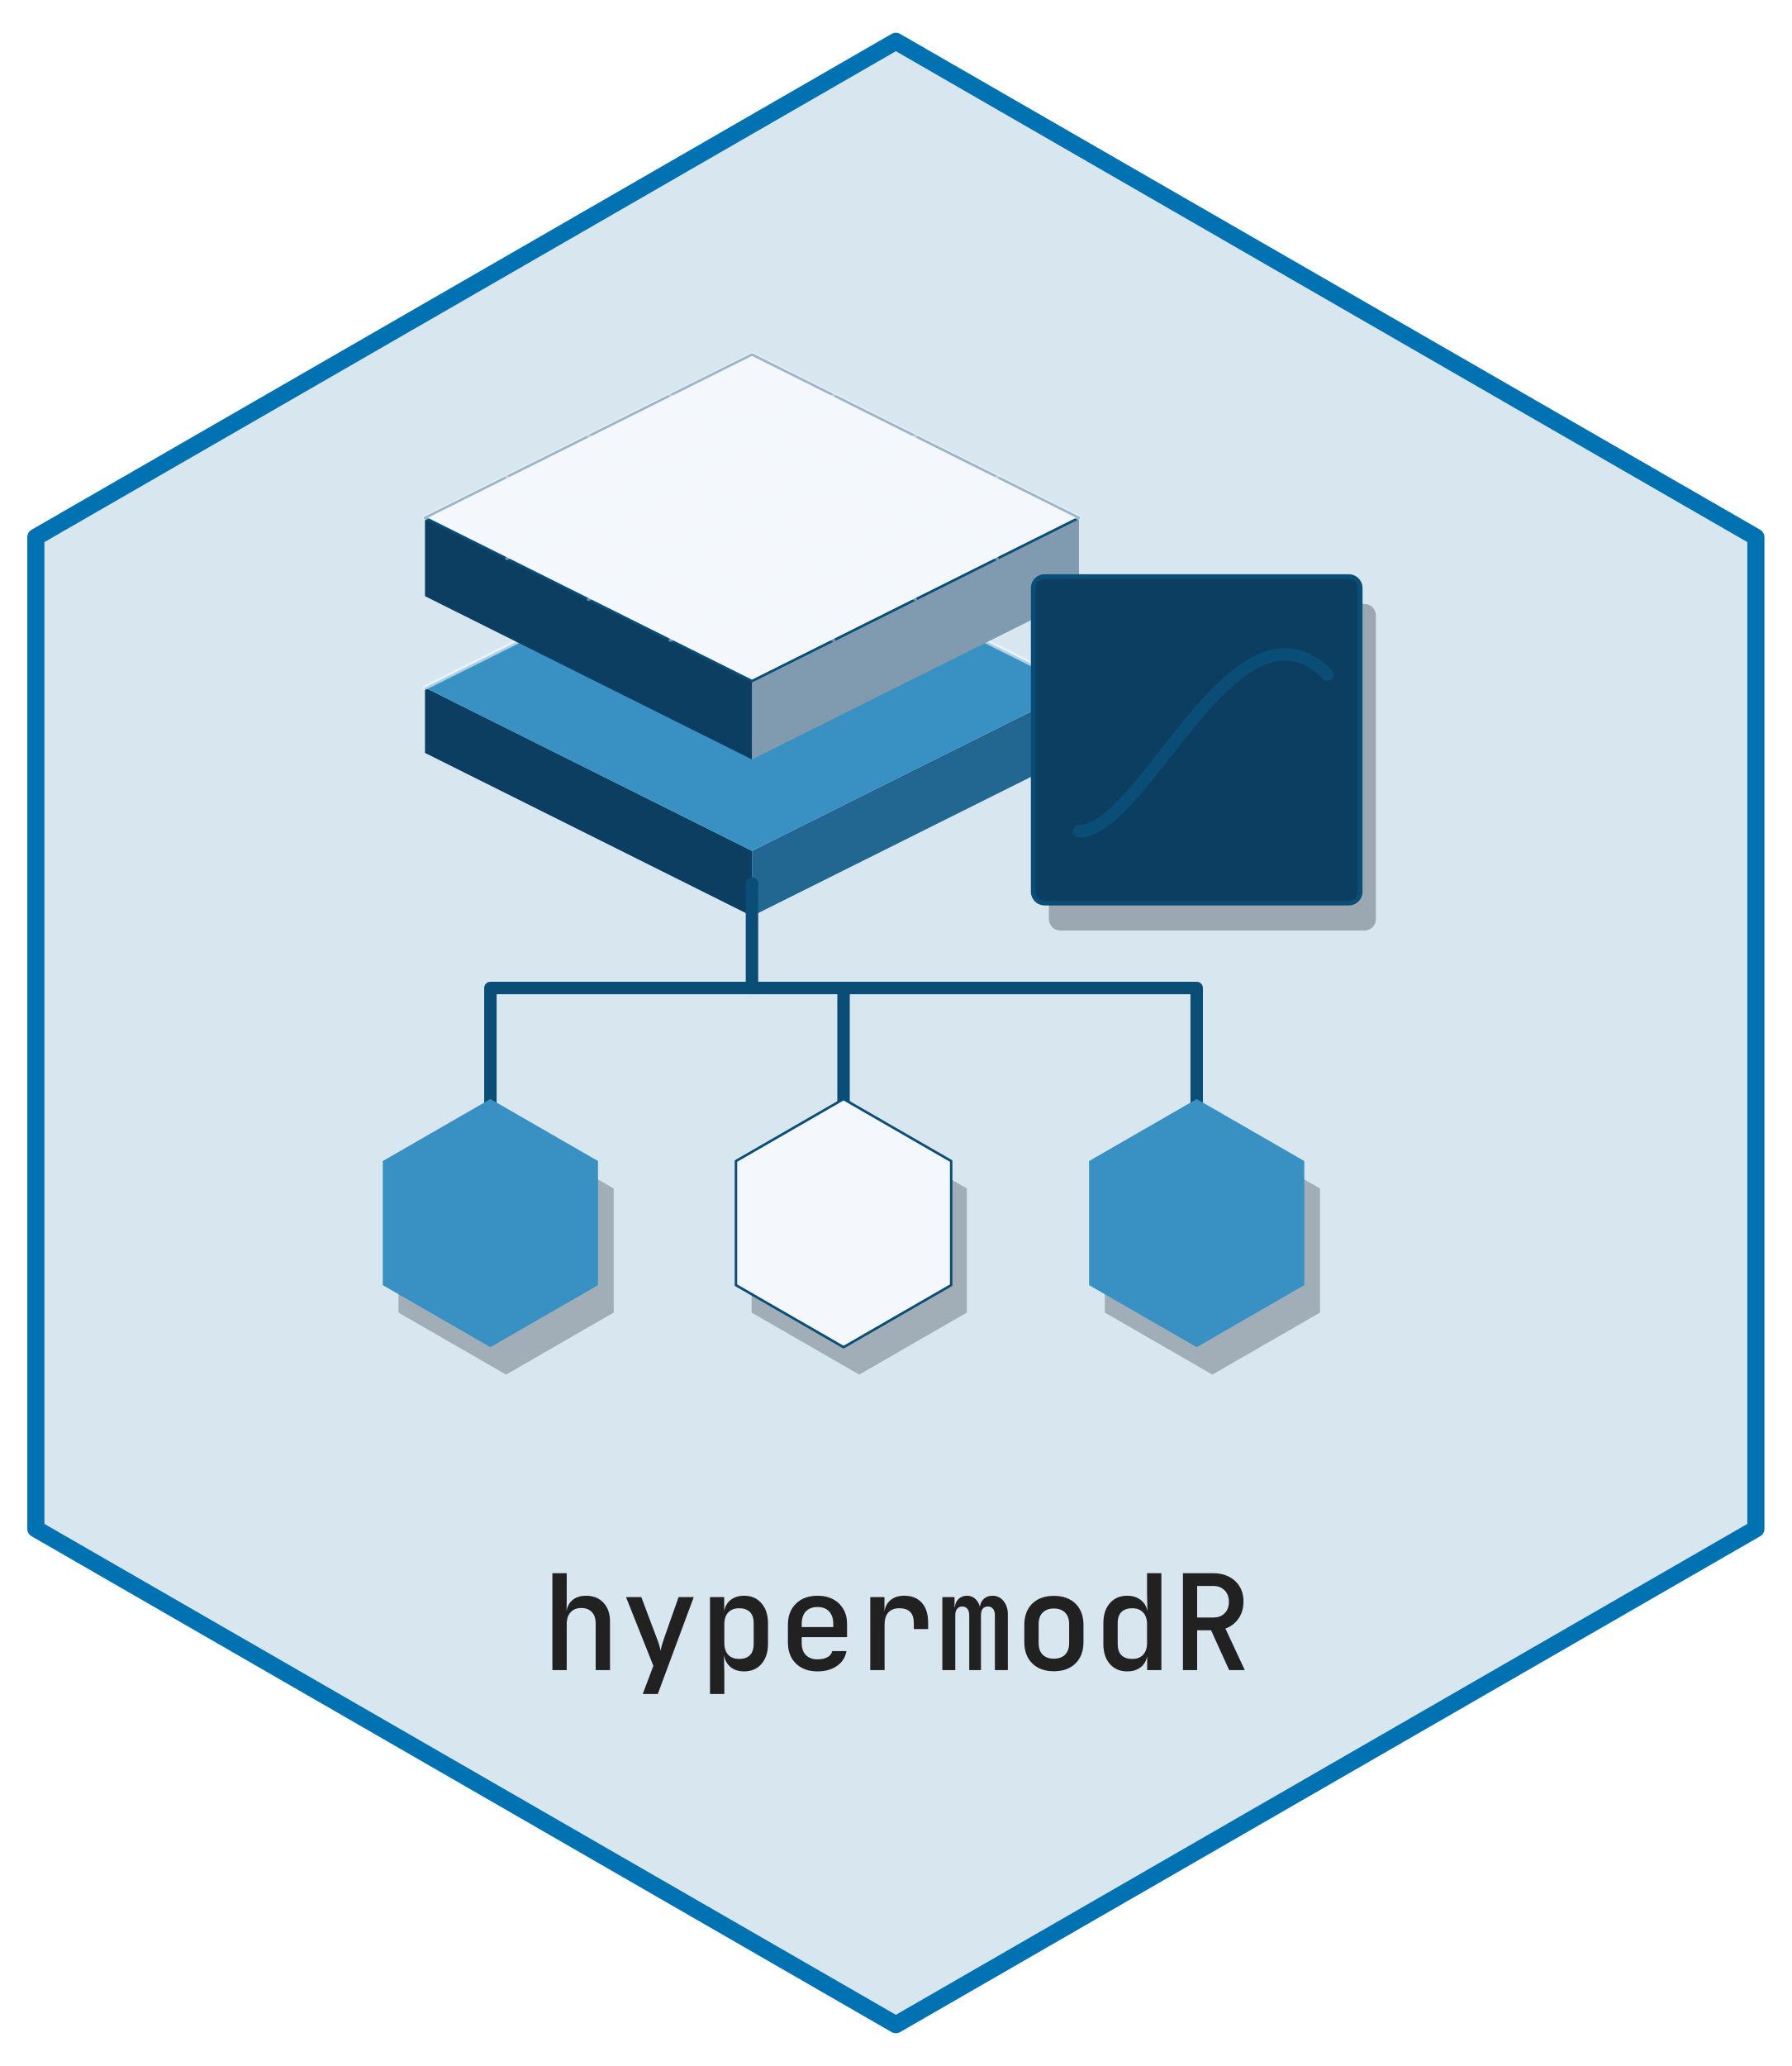
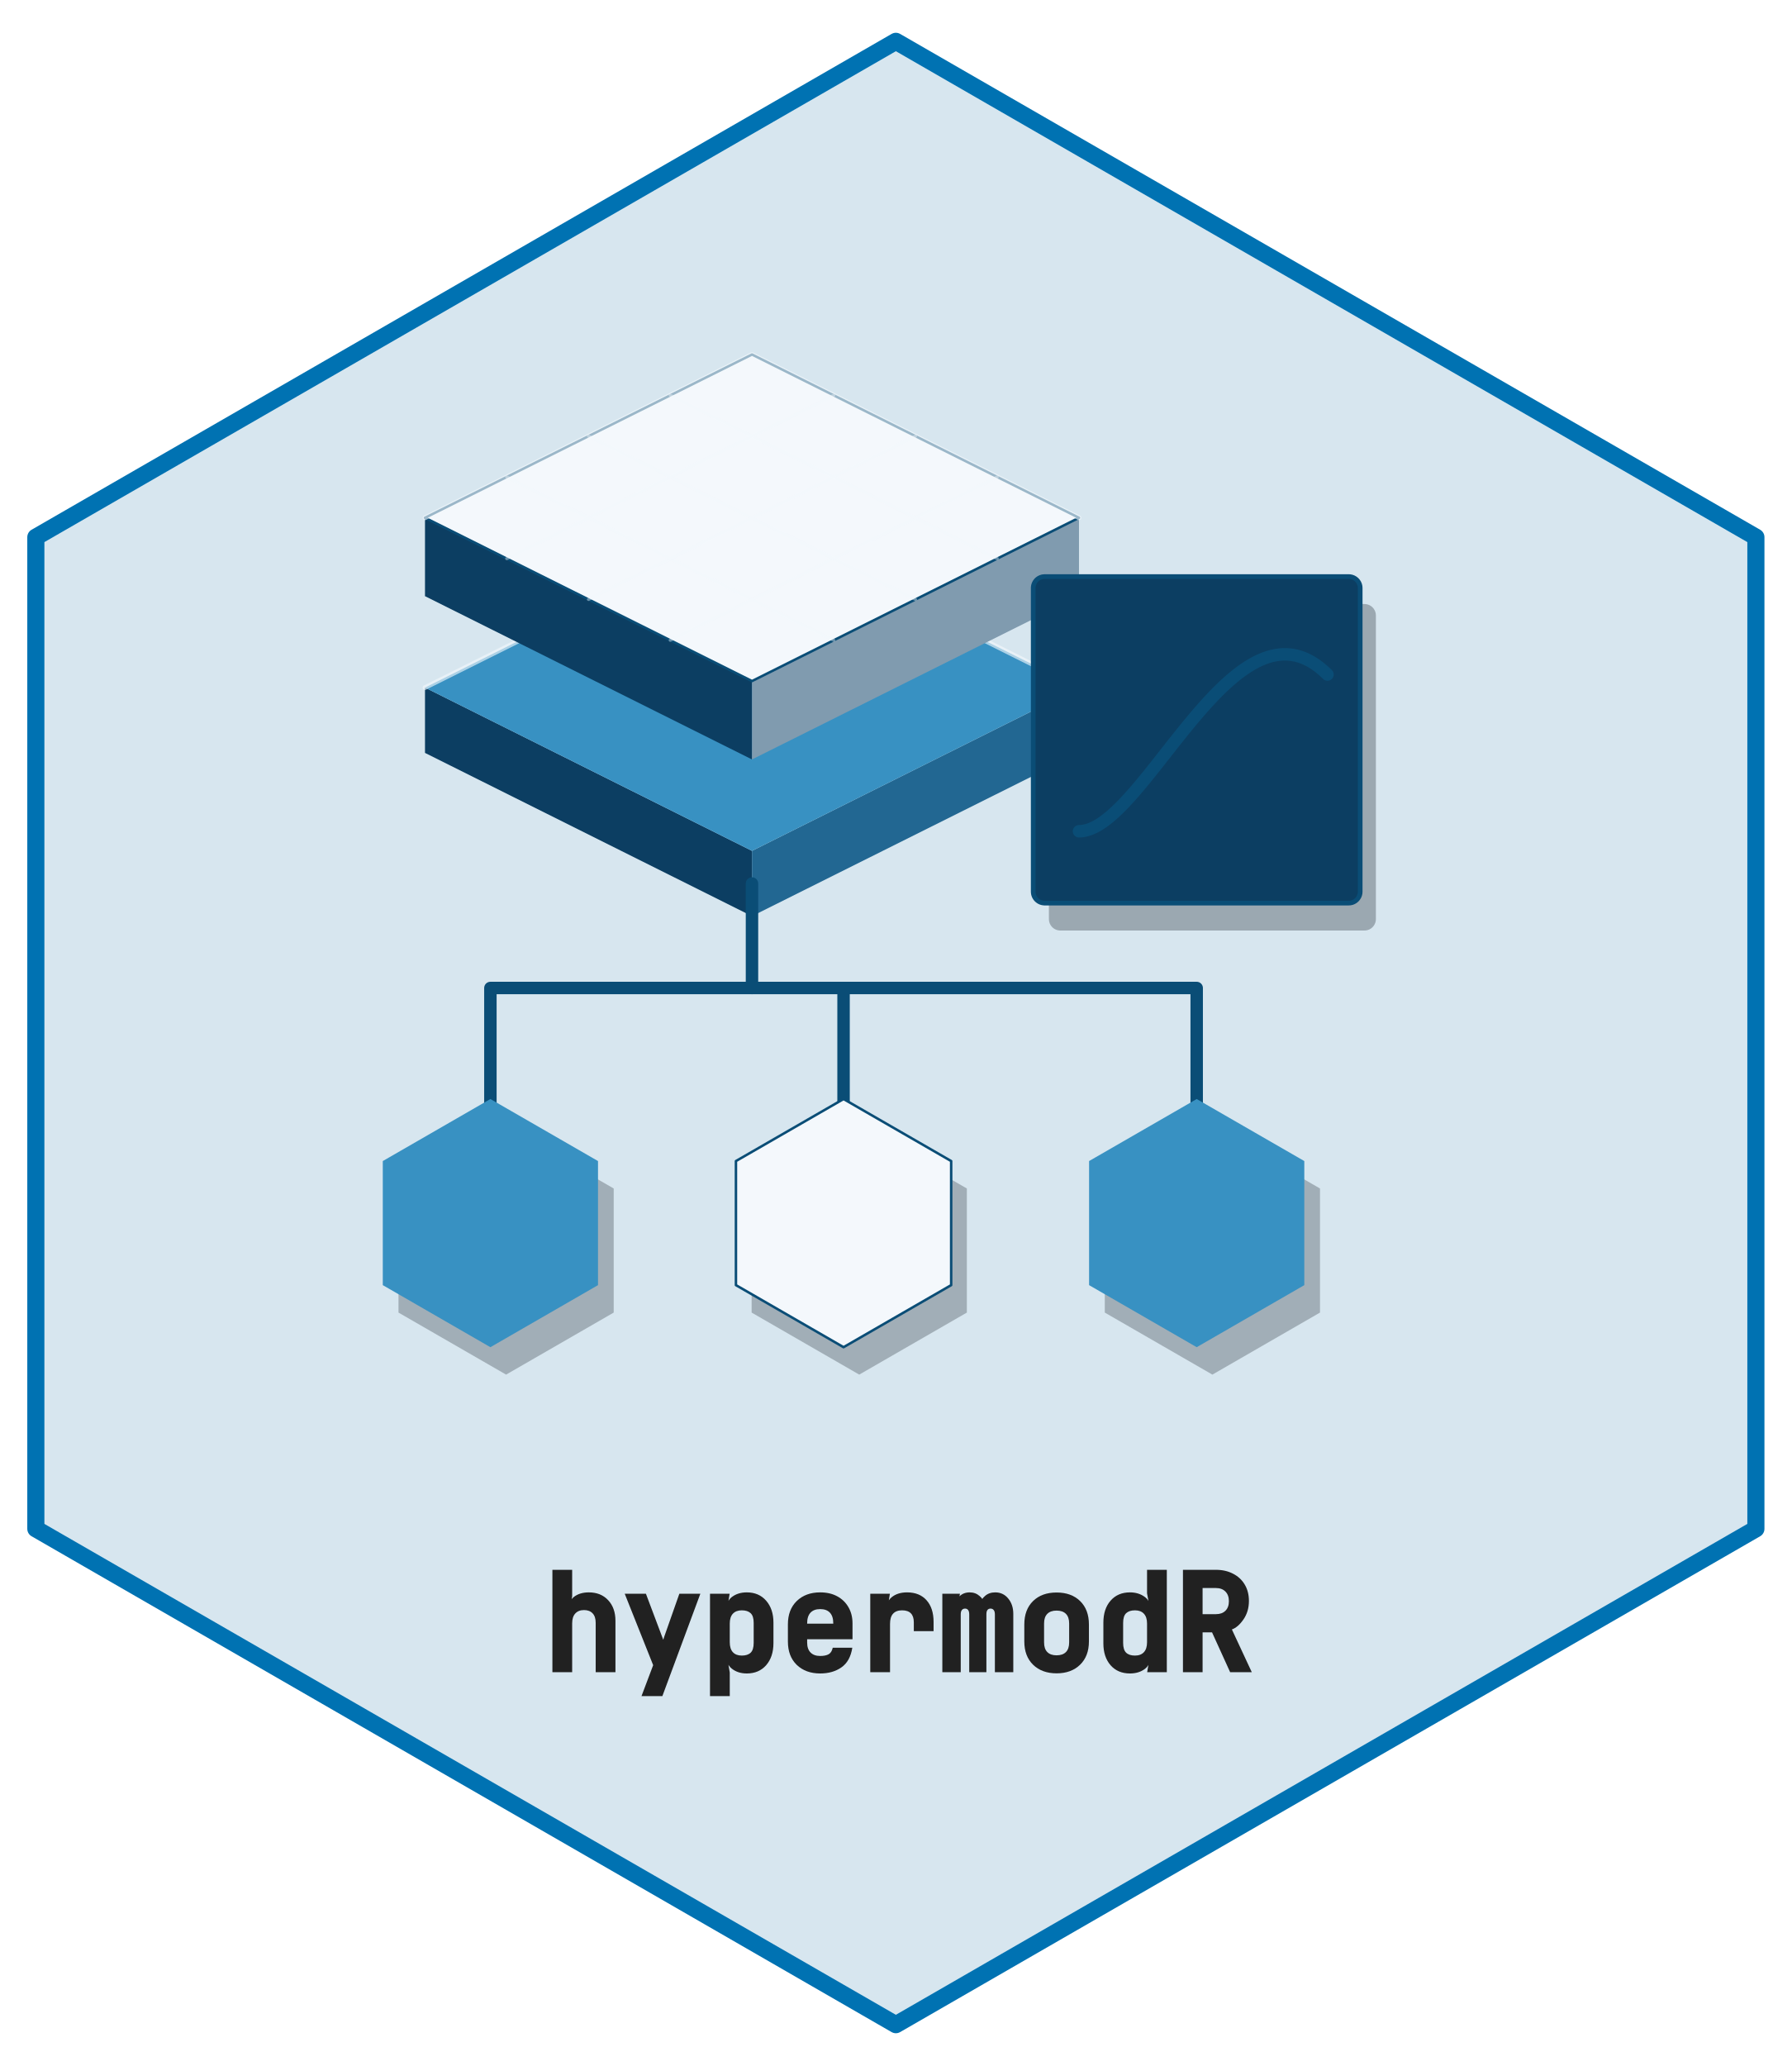
- <svg xmlns="http://www.w3.org/2000/svg" xmlns:xlink="http://www.w3.org/1999/xlink" width="432pt" height="498pt" viewBox="0 0 432 498">
+ <svg xmlns="http://www.w3.org/2000/svg" xmlns:xlink="http://www.w3.org/1999/xlink" width="432" height="498" viewBox="0 0 432 498">
  <defs>
    <g>
      <g id="glyph-0-0">
-         <path d="M 2.688 0 L 2.688 -23.359 L 6.141 -23.359 L 6.141 -17.594 L 6.109 -14.234 C 6.285 -15.391 6.781 -16.289 7.594 -16.938 C 8.414 -17.594 9.488 -17.922 10.812 -17.922 C 12.562 -17.922 13.957 -17.359 15 -16.234 C 16.051 -15.117 16.578 -13.613 16.578 -11.719 L 16.578 0 L 13.125 0 L 13.125 -11.234 C 13.125 -12.43 12.812 -13.352 12.188 -14 C 11.57 -14.645 10.727 -14.969 9.656 -14.969 C 8.57 -14.969 7.711 -14.625 7.078 -13.938 C 6.453 -13.258 6.141 -12.316 6.141 -11.109 L 6.141 0 Z M 2.688 0 " />
+         <path d="M 2.688 0 L 2.688 -24.672 L 7.453 -24.672 L 7.453 -18.25 L 6.766 -14.891 C 6.535 -16.285 6.891 -17.359 7.828 -18.109 C 8.773 -18.859 9.988 -19.234 11.469 -19.234 C 13.406 -19.234 14.957 -18.609 16.125 -17.359 C 17.301 -16.109 17.891 -14.445 17.891 -12.375 L 17.891 0 L 13.125 0 L 13.125 -11.891 C 13.125 -12.91 12.875 -13.676 12.375 -14.188 C 11.883 -14.707 11.195 -14.969 10.312 -14.969 C 9.414 -14.969 8.711 -14.691 8.203 -14.141 C 7.703 -13.598 7.453 -12.805 7.453 -11.766 L 7.453 0 Z M 2.688 0 " />
      </g>
      <g id="glyph-0-1">
-         <path d="M 5.469 5.766 L 8.031 -1.031 L 1.438 -17.594 L 5.125 -17.594 L 8.859 -7.688 C 9.055 -7.207 9.238 -6.691 9.406 -6.141 C 9.57 -5.586 9.691 -5.098 9.766 -4.672 C 9.848 -5.098 9.969 -5.586 10.125 -6.141 C 10.289 -6.691 10.457 -7.207 10.625 -7.688 L 14.109 -17.594 L 17.766 -17.594 L 9.094 5.766 Z M 5.469 5.766 " />
+         <path d="M 5.172 5.766 L 7.984 -1.688 L 1.125 -18.906 L 6.234 -18.906 L 10.125 -8.578 C 10.332 -8.086 10.52 -7.555 10.688 -6.984 C 10.863 -6.41 10.781 -6.082 10.438 -6 C 10.082 -6.082 9.988 -6.406 10.156 -6.969 C 10.32 -7.539 10.488 -8.07 10.656 -8.562 L 14.297 -18.906 L 19.359 -18.906 L 10.203 5.766 Z M 5.172 5.766 " />
      </g>
      <g id="glyph-0-2">
-         <path d="M 2.688 5.766 L 2.688 -17.594 L 6.109 -17.594 L 6.109 -14.266 C 6.348 -15.422 6.883 -16.316 7.719 -16.953 C 8.562 -17.598 9.625 -17.922 10.906 -17.922 C 12.656 -17.922 14.051 -17.316 15.094 -16.109 C 16.145 -14.898 16.672 -13.297 16.672 -11.297 L 16.672 -6.344 C 16.672 -4.312 16.145 -2.691 15.094 -1.484 C 14.051 -0.285 12.656 0.312 10.906 0.312 C 9.625 0.312 8.555 -0.02 7.703 -0.688 C 6.859 -1.363 6.316 -2.285 6.078 -3.453 L 6.047 -3.453 L 6.141 0.734 L 6.141 5.766 Z M 9.703 -2.688 C 10.805 -2.688 11.664 -2.977 12.281 -3.562 C 12.906 -4.156 13.219 -5.102 13.219 -6.406 L 13.219 -11.234 C 13.219 -12.516 12.906 -13.445 12.281 -14.031 C 11.664 -14.613 10.805 -14.906 9.703 -14.906 C 8.586 -14.906 7.711 -14.566 7.078 -13.891 C 6.453 -13.223 6.141 -12.285 6.141 -11.078 L 6.141 -6.562 C 6.141 -5.32 6.453 -4.363 7.078 -3.688 C 7.711 -3.02 8.586 -2.688 9.703 -2.688 Z M 9.703 -2.688 " />
+         <path d="M 2.688 5.766 L 2.688 -18.906 L 7.422 -18.906 L 6.766 -14.922 C 6.609 -16.328 7.008 -17.395 7.969 -18.125 C 8.938 -18.863 10.133 -19.234 11.562 -19.234 C 13.508 -19.234 15.066 -18.562 16.234 -17.219 C 17.398 -15.875 17.984 -14.117 17.984 -11.953 L 17.984 -7 C 17.984 -4.801 17.398 -3.031 16.234 -1.688 C 15.066 -0.352 13.508 0.312 11.562 0.312 C 10.125 0.312 8.922 -0.07 7.953 -0.844 C 6.984 -1.613 6.566 -2.691 6.703 -4.078 L 6.734 -4.078 L 7.453 0.078 L 7.453 5.766 Z M 10.359 -4 C 11.285 -4 11.992 -4.227 12.484 -4.688 C 12.973 -5.156 13.219 -5.945 13.219 -7.062 L 13.219 -11.891 C 13.219 -12.984 12.973 -13.758 12.484 -14.219 C 11.992 -14.676 11.285 -14.906 10.359 -14.906 C 9.43 -14.906 8.711 -14.633 8.203 -14.094 C 7.703 -13.551 7.453 -12.766 7.453 -11.734 L 7.453 -7.219 C 7.453 -6.156 7.703 -5.352 8.203 -4.812 C 8.711 -4.27 9.43 -4 10.359 -4 Z M 10.359 -4 " />
      </g>
      <g id="glyph-0-3">
-         <path d="M 9.594 0.312 C 7.445 0.312 5.723 -0.312 4.422 -1.562 C 3.117 -2.82 2.469 -4.539 2.469 -6.719 L 2.469 -10.875 C 2.469 -13.051 3.117 -14.77 4.422 -16.031 C 5.723 -17.289 7.445 -17.922 9.594 -17.922 C 11.051 -17.922 12.312 -17.633 13.375 -17.062 C 14.438 -16.5 15.258 -15.707 15.844 -14.688 C 16.438 -13.664 16.734 -12.473 16.734 -11.109 L 16.734 -7.938 L 5.797 -7.938 L 5.797 -6.5 C 5.797 -5.258 6.133 -4.297 6.812 -3.609 C 7.5 -2.93 8.426 -2.594 9.594 -2.594 C 10.562 -2.594 11.363 -2.766 12 -3.109 C 12.633 -3.461 13.02 -3.953 13.156 -4.578 L 16.578 -4.578 C 16.336 -3.086 15.582 -1.898 14.312 -1.016 C 13.051 -0.129 11.477 0.312 9.594 0.312 Z M 5.797 -11.109 L 5.797 -10.375 L 13.406 -10.375 L 13.406 -11.141 C 13.406 -12.441 13.07 -13.441 12.406 -14.141 C 11.75 -14.848 10.812 -15.203 9.594 -15.203 C 8.383 -15.203 7.445 -14.844 6.781 -14.125 C 6.125 -13.414 5.797 -12.41 5.797 -11.109 Z M 5.797 -11.109 " />
+         <path d="M 10.25 0.312 C 7.926 0.312 6.047 -0.375 4.609 -1.75 C 3.18 -3.133 2.469 -5.008 2.469 -7.375 L 2.469 -11.531 C 2.469 -13.895 3.18 -15.77 4.609 -17.156 C 6.047 -18.539 7.926 -19.234 10.25 -19.234 C 11.82 -19.234 13.188 -18.922 14.344 -18.297 C 15.508 -17.672 16.414 -16.797 17.062 -15.672 C 17.719 -14.547 18.047 -13.242 18.047 -11.766 L 18.047 -7.938 L 7.109 -7.938 L 7.109 -7.156 C 7.109 -6.094 7.383 -5.285 7.938 -4.734 C 8.488 -4.18 9.258 -3.906 10.25 -3.906 C 11.102 -3.906 11.781 -4.039 12.281 -4.312 C 12.781 -4.594 13.113 -5.117 13.281 -5.891 L 18 -5.891 C 17.656 -3.711 16.781 -2.133 15.375 -1.156 C 13.977 -0.176 12.27 0.312 10.25 0.312 Z M 7.109 -11.766 L 7.109 -11.688 L 13.406 -11.688 L 13.406 -11.797 C 13.406 -12.922 13.133 -13.77 12.594 -14.344 C 12.062 -14.914 11.281 -15.203 10.25 -15.203 C 9.227 -15.203 8.445 -14.91 7.906 -14.328 C 7.375 -13.754 7.109 -12.898 7.109 -11.766 Z M 7.109 -11.766 " />
      </g>
      <g id="glyph-0-4">
-         <path d="M 3.328 0 L 3.328 -17.594 L 6.75 -17.594 L 6.75 -14.141 C 6.926 -15.316 7.426 -16.238 8.25 -16.906 C 9.082 -17.582 10.18 -17.922 11.547 -17.922 C 13.359 -17.922 14.766 -17.352 15.766 -16.219 C 16.773 -15.094 17.281 -13.504 17.281 -11.453 L 17.281 -9.891 L 13.828 -9.891 L 13.828 -11.359 C 13.828 -13.723 12.664 -14.906 10.344 -14.906 C 9.188 -14.906 8.301 -14.566 7.688 -13.891 C 7.082 -13.223 6.781 -12.25 6.781 -10.969 L 6.781 0 Z M 3.328 0 " />
+         <path d="M 3.328 0 L 3.328 -18.906 L 8.062 -18.906 L 7.406 -14.797 C 7.176 -16.203 7.535 -17.289 8.484 -18.062 C 9.441 -18.844 10.68 -19.234 12.203 -19.234 C 14.211 -19.234 15.781 -18.598 16.906 -17.328 C 18.031 -16.066 18.594 -14.328 18.594 -12.109 L 18.594 -9.891 L 13.828 -9.891 L 13.828 -12.016 C 13.828 -13.941 12.883 -14.906 11 -14.906 C 10.039 -14.906 9.316 -14.633 8.828 -14.094 C 8.336 -13.562 8.094 -12.738 8.094 -11.625 L 8.094 0 Z M 3.328 0 " />
      </g>
      <g id="glyph-0-5">
-         <path d="M 1.703 0 L 1.703 -17.594 L 4.641 -17.594 L 4.641 -15.141 L 4.703 -15.141 C 4.785 -15.973 5.094 -16.645 5.625 -17.156 C 6.164 -17.664 6.836 -17.922 7.641 -17.922 C 8.41 -17.922 9.066 -17.68 9.609 -17.203 C 10.16 -16.723 10.539 -16.078 10.75 -15.266 C 10.875 -16.078 11.203 -16.723 11.734 -17.203 C 12.273 -17.68 12.961 -17.922 13.797 -17.922 C 14.879 -17.922 15.766 -17.5 16.453 -16.656 C 17.148 -15.812 17.5 -14.727 17.5 -13.406 L 17.5 0 L 14.375 0 L 14.375 -13.25 C 14.375 -13.883 14.223 -14.391 13.922 -14.766 C 13.617 -15.141 13.203 -15.328 12.672 -15.328 C 12.141 -15.328 11.727 -15.145 11.438 -14.781 C 11.156 -14.414 11.016 -13.914 11.016 -13.281 L 11.016 0 L 8.188 0 L 8.188 -13.25 C 8.188 -13.883 8.039 -14.391 7.75 -14.766 C 7.469 -15.141 7.062 -15.328 6.531 -15.328 C 6 -15.328 5.582 -15.145 5.281 -14.781 C 4.977 -14.414 4.828 -13.914 4.828 -13.281 L 4.828 0 Z M 1.703 0 " />
+         <path d="M 1.703 0 L 1.703 -18.906 L 5.953 -18.906 L 5.359 -15.859 L 5.297 -15.859 C 5.004 -16.859 5.188 -17.672 5.844 -18.297 C 6.5 -18.922 7.316 -19.234 8.297 -19.234 C 9.234 -19.234 10.031 -18.941 10.688 -18.359 C 11.344 -17.785 11.562 -17.395 11.344 -17.188 C 11.102 -17.375 11.312 -17.758 11.969 -18.344 C 12.625 -18.938 13.453 -19.234 14.453 -19.234 C 15.742 -19.234 16.789 -18.738 17.594 -17.75 C 18.406 -16.77 18.812 -15.539 18.812 -14.062 L 18.812 0 L 14.375 0 L 14.375 -13.906 C 14.375 -14.383 14.281 -14.738 14.094 -14.969 C 13.906 -15.207 13.648 -15.328 13.328 -15.328 C 13.004 -15.328 12.754 -15.211 12.578 -14.984 C 12.41 -14.766 12.328 -14.414 12.328 -13.938 L 12.328 0 L 8.188 0 L 8.188 -13.906 C 8.188 -14.395 8.098 -14.754 7.922 -14.984 C 7.742 -15.211 7.5 -15.328 7.188 -15.328 C 6.863 -15.328 6.609 -15.211 6.422 -14.984 C 6.234 -14.766 6.141 -14.414 6.141 -13.938 L 6.141 0 Z M 1.703 0 " />
      </g>
      <g id="glyph-0-6">
-         <path d="M 9.594 0.281 C 7.426 0.281 5.695 -0.344 4.406 -1.594 C 3.113 -2.852 2.469 -4.57 2.469 -6.75 L 2.469 -10.844 C 2.469 -13.039 3.102 -14.766 4.375 -16.016 C 5.656 -17.266 7.395 -17.891 9.594 -17.891 C 11.789 -17.891 13.531 -17.266 14.812 -16.016 C 16.094 -14.766 16.734 -13.039 16.734 -10.844 L 16.734 -6.75 C 16.734 -4.57 16.086 -2.852 14.797 -1.594 C 13.504 -0.344 11.77 0.281 9.594 0.281 Z M 9.594 -2.75 C 10.75 -2.75 11.648 -3.07 12.297 -3.719 C 12.953 -4.375 13.281 -5.312 13.281 -6.531 L 13.281 -11.078 C 13.281 -12.285 12.953 -13.211 12.297 -13.859 C 11.648 -14.516 10.75 -14.844 9.594 -14.844 C 8.445 -14.844 7.547 -14.516 6.891 -13.859 C 6.242 -13.211 5.922 -12.285 5.922 -11.078 L 5.922 -6.531 C 5.922 -5.312 6.242 -4.375 6.891 -3.719 C 7.547 -3.07 8.445 -2.75 9.594 -2.75 Z M 9.594 -2.75 " />
+         <path d="M 10.25 0.281 C 7.906 0.281 6.02 -0.406 4.594 -1.781 C 3.176 -3.164 2.469 -5.039 2.469 -7.406 L 2.469 -11.5 C 2.469 -13.883 3.172 -15.766 4.578 -17.141 C 5.984 -18.516 7.875 -19.203 10.25 -19.203 C 12.625 -19.203 14.516 -18.516 15.922 -17.141 C 17.336 -15.766 18.047 -13.883 18.047 -11.5 L 18.047 -7.406 C 18.047 -5.039 17.332 -3.164 15.906 -1.781 C 14.488 -0.406 12.602 0.281 10.25 0.281 Z M 10.25 -4.062 C 11.227 -4.062 11.977 -4.32 12.5 -4.844 C 13.02 -5.363 13.281 -6.145 13.281 -7.188 L 13.281 -11.734 C 13.281 -12.766 13.02 -13.539 12.5 -14.062 C 11.977 -14.582 11.227 -14.844 10.25 -14.844 C 9.281 -14.844 8.535 -14.582 8.016 -14.062 C 7.492 -13.539 7.234 -12.766 7.234 -11.734 L 7.234 -7.188 C 7.234 -6.145 7.492 -5.363 8.016 -4.844 C 8.535 -4.32 9.281 -4.062 10.25 -4.062 Z M 10.25 -4.062 " />
      </g>
      <g id="glyph-0-7">
-         <path d="M 8.281 0.312 C 6.531 0.312 5.133 -0.281 4.094 -1.469 C 3.051 -2.664 2.531 -4.273 2.531 -6.297 L 2.531 -11.266 C 2.531 -13.316 3.051 -14.938 4.094 -16.125 C 5.133 -17.32 6.531 -17.922 8.281 -17.922 C 9.539 -17.922 10.602 -17.598 11.469 -16.953 C 12.332 -16.316 12.895 -15.422 13.156 -14.266 L 13.062 -18.344 L 13.062 -23.359 L 16.516 -23.359 L 16.516 0 L 13.094 0 L 13.094 -3.328 C 12.852 -2.172 12.312 -1.273 11.469 -0.641 C 10.625 -0.004 9.562 0.312 8.281 0.312 Z M 9.5 -2.688 C 10.613 -2.688 11.484 -3.02 12.109 -3.688 C 12.742 -4.363 13.062 -5.32 13.062 -6.562 L 13.062 -11.078 C 13.062 -12.285 12.742 -13.223 12.109 -13.891 C 11.484 -14.566 10.613 -14.906 9.5 -14.906 C 8.395 -14.906 7.531 -14.613 6.906 -14.031 C 6.289 -13.445 5.984 -12.516 5.984 -11.234 L 5.984 -6.406 C 5.984 -5.102 6.289 -4.156 6.906 -3.562 C 7.531 -2.977 8.395 -2.688 9.5 -2.688 Z M 9.5 -2.688 " />
+         <path d="M 8.938 0.312 C 6.988 0.312 5.43 -0.348 4.266 -1.672 C 3.109 -3.004 2.531 -4.766 2.531 -6.953 L 2.531 -11.922 C 2.531 -14.141 3.109 -15.91 4.266 -17.234 C 5.43 -18.566 6.988 -19.234 8.938 -19.234 C 10.344 -19.234 11.539 -18.863 12.531 -18.125 C 13.52 -17.395 13.945 -16.328 13.812 -14.922 L 13.062 -19 L 13.062 -24.672 L 17.828 -24.672 L 17.828 0 L 13.094 0 L 13.75 -3.984 C 13.906 -2.578 13.5 -1.508 12.531 -0.781 C 11.562 -0.051 10.363 0.312 8.938 0.312 Z M 10.156 -4 C 11.082 -4 11.797 -4.27 12.297 -4.812 C 12.805 -5.352 13.062 -6.156 13.062 -7.219 L 13.062 -11.734 C 13.062 -12.766 12.805 -13.551 12.297 -14.094 C 11.797 -14.633 11.082 -14.906 10.156 -14.906 C 9.227 -14.906 8.52 -14.676 8.031 -14.219 C 7.539 -13.758 7.297 -12.984 7.297 -11.891 L 7.297 -7.062 C 7.297 -5.945 7.539 -5.156 8.031 -4.688 C 8.52 -4.227 9.227 -4 10.156 -4 Z M 10.156 -4 " />
      </g>
      <g id="glyph-0-8">
-         <path d="M 2.719 0 L 2.719 -23.359 L 10.016 -23.359 C 11.461 -23.359 12.734 -23.07 13.828 -22.5 C 14.93 -21.938 15.785 -21.145 16.391 -20.125 C 17.004 -19.102 17.312 -17.898 17.312 -16.516 C 17.312 -14.953 16.914 -13.594 16.125 -12.438 C 15.332 -11.289 14.273 -10.484 12.953 -10.016 L 17.625 0 L 13.859 0 L 9.5 -9.594 L 6.141 -9.594 L 6.141 0 Z M 6.141 -12.672 L 10.016 -12.672 C 11.172 -12.672 12.086 -13.008 12.766 -13.688 C 13.453 -14.375 13.797 -15.297 13.797 -16.453 C 13.797 -17.617 13.445 -18.547 12.75 -19.234 C 12.062 -19.93 11.148 -20.281 10.016 -20.281 L 6.141 -20.281 Z M 6.141 -12.672 " />
+         <path d="M 2.719 0 L 2.719 -24.672 L 10.672 -24.672 C 12.223 -24.672 13.598 -24.359 14.797 -23.734 C 16.004 -23.117 16.941 -22.25 17.609 -21.125 C 18.285 -20 18.625 -18.68 18.625 -17.172 C 18.625 -15.473 18.188 -13.988 17.312 -12.719 C 16.445 -11.457 15.516 -10.648 14.516 -10.297 L 19.312 0 L 14.094 0 L 9.734 -9.594 L 7.453 -9.594 L 7.453 0 Z M 7.453 -13.984 L 10.672 -13.984 C 11.648 -13.984 12.414 -14.258 12.969 -14.812 C 13.52 -15.363 13.797 -16.129 13.797 -17.109 C 13.797 -18.098 13.516 -18.875 12.953 -19.438 C 12.391 -20 11.629 -20.281 10.672 -20.281 L 7.453 -20.281 Z M 7.453 -13.984 " />
      </g>
    </g>
  </defs>
  <path fill-rule="nonzero" fill="rgb(84.314%, 90.196%, 93.725%)" fill-opacity="1" stroke-width="4.125" stroke-linecap="round" stroke-linejoin="round" stroke="rgb(0%, 44.706%, 69.804%)" stroke-opacity="1" stroke-miterlimit="10" d="M 216 9.961 L 423.359 129.48 L 423.359 368.52 L 216 488.039 L 8.641 368.52 L 8.641 129.48 Z M 216 9.961 " />
  <path fill-rule="nonzero" fill="rgb(4.706%, 24.314%, 38.431%)" fill-opacity="1" d="M 102.469 165.742 L 181.309 205.098 L 181.309 220.836 L 102.469 181.484 Z M 102.469 165.742 " />
  <path fill-rule="nonzero" fill="rgb(13.333%, 40.392%, 57.255%)" fill-opacity="1" d="M 181.309 205.098 L 260.152 165.742 L 260.152 181.484 L 181.309 220.836 Z M 181.309 205.098 " />
  <path fill-rule="nonzero" fill="rgb(21.961%, 56.863%, 76.078%)" fill-opacity="1" d="M 102.469 165.742 L 181.309 126.387 L 260.152 165.742 L 181.309 205.098 Z M 102.469 165.742 " />
  <path fill="none" stroke-width="1.125" stroke-linecap="round" stroke-linejoin="round" stroke="rgb(95.686%, 97.255%, 98.824%)" stroke-opacity="0.62" stroke-miterlimit="10" d="M 102.469 165.742 L 181.309 126.387 L 260.152 165.742 " />
  <path fill-rule="nonzero" fill="rgb(4.706%, 24.314%, 38.431%)" fill-opacity="1" d="M 102.469 124.812 L 181.309 164.168 L 181.309 183.059 L 102.469 143.703 Z M 102.469 124.812 " />
  <path fill-rule="nonzero" fill="rgb(50.196%, 60.784%, 68.627%)" fill-opacity="1" d="M 181.309 164.168 L 260.152 124.812 L 260.152 143.703 L 181.309 183.059 Z M 181.309 164.168 " />
  <path fill-rule="nonzero" fill="rgb(95.686%, 97.255%, 98.824%)" fill-opacity="1" stroke-width="0.6" stroke-linecap="round" stroke-linejoin="round" stroke="rgb(3.922%, 30.196%, 46.275%)" stroke-opacity="1" stroke-miterlimit="10" d="M 102.469 124.812 L 181.309 85.457 L 260.152 124.812 L 181.309 164.168 Z M 102.469 124.812 " />
  <path fill="none" stroke-width="0.75" stroke-linecap="round" stroke-linejoin="round" stroke="rgb(95.686%, 97.255%, 98.824%)" stroke-opacity="0.4" stroke-miterlimit="10" d="M 122.18 114.973 L 201.02 154.328 " />
  <path fill="none" stroke-width="0.75" stroke-linecap="round" stroke-linejoin="round" stroke="rgb(95.686%, 97.255%, 98.824%)" stroke-opacity="0.4" stroke-miterlimit="10" d="M 161.602 154.328 L 240.441 114.973 " />
  <path fill="none" stroke-width="0.75" stroke-linecap="round" stroke-linejoin="round" stroke="rgb(95.686%, 97.255%, 98.824%)" stroke-opacity="0.4" stroke-miterlimit="10" d="M 141.891 105.137 L 220.73 144.488 " />
  <path fill="none" stroke-width="0.75" stroke-linecap="round" stroke-linejoin="round" stroke="rgb(95.686%, 97.255%, 98.824%)" stroke-opacity="0.4" stroke-miterlimit="10" d="M 141.891 144.488 L 220.73 105.137 " />
  <path fill="none" stroke-width="0.75" stroke-linecap="round" stroke-linejoin="round" stroke="rgb(95.686%, 97.255%, 98.824%)" stroke-opacity="0.4" stroke-miterlimit="10" d="M 161.602 95.297 L 240.441 134.652 " />
  <path fill="none" stroke-width="0.75" stroke-linecap="round" stroke-linejoin="round" stroke="rgb(95.686%, 97.255%, 98.824%)" stroke-opacity="0.4" stroke-miterlimit="10" d="M 122.18 134.652 L 201.02 95.297 " />
  <path fill="none" stroke-width="1.125" stroke-linecap="round" stroke-linejoin="round" stroke="rgb(95.686%, 97.255%, 98.824%)" stroke-opacity="0.62" stroke-miterlimit="10" d="M 102.469 124.812 L 181.309 85.457 L 260.152 124.812 " />
  <path fill="none" stroke-width="3" stroke-linecap="round" stroke-linejoin="round" stroke="rgb(3.922%, 30.196%, 46.275%)" stroke-opacity="1" stroke-miterlimit="10" d="M 181.309 212.965 L 181.309 238.152 L 288.531 238.152 L 288.531 272.785 " />
  <path fill="none" stroke-width="3" stroke-linecap="round" stroke-linejoin="round" stroke="rgb(3.922%, 30.196%, 46.275%)" stroke-opacity="1" stroke-miterlimit="10" d="M 118.238 275.934 L 118.238 238.152 L 181.309 238.152 " />
  <path fill="none" stroke-width="3" stroke-linecap="round" stroke-linejoin="round" stroke="rgb(3.922%, 30.196%, 46.275%)" stroke-opacity="1" stroke-miterlimit="10" d="M 203.387 238.152 L 203.387 285.379 " />
  <path fill-rule="nonzero" fill="rgb(1.176%, 3.922%, 7.059%)" fill-opacity="0.251" d="M 122.023 271.527 L 96.078 286.48 L 96.078 316.391 L 122.023 331.344 L 147.969 316.391 L 147.969 286.48 Z M 122.023 271.527 " />
  <path fill-rule="nonzero" fill="rgb(21.961%, 56.863%, 76.078%)" fill-opacity="1" d="M 118.238 264.914 L 92.293 279.867 L 92.293 309.777 L 118.238 324.734 L 144.184 309.777 L 144.184 279.867 Z M 118.238 264.914 " />
  <path fill-rule="nonzero" fill="rgb(1.176%, 3.922%, 7.059%)" fill-opacity="0.251" d="M 207.168 271.527 L 181.223 286.48 L 181.223 316.391 L 207.168 331.344 L 233.117 316.391 L 233.117 286.48 Z M 207.168 271.527 " />
  <path fill-rule="nonzero" fill="rgb(95.686%, 97.255%, 98.824%)" fill-opacity="1" stroke-width="0.6" stroke-linecap="round" stroke-linejoin="round" stroke="rgb(3.922%, 30.196%, 46.275%)" stroke-opacity="1" stroke-miterlimit="10" d="M 203.387 264.914 L 177.441 279.867 L 177.441 309.777 L 203.387 324.734 L 229.332 309.777 L 229.332 279.867 Z M 203.387 264.914 " />
  <path fill-rule="nonzero" fill="rgb(1.176%, 3.922%, 7.059%)" fill-opacity="0.251" d="M 292.316 271.527 L 266.371 286.48 L 266.371 316.391 L 292.316 331.344 L 318.262 316.391 L 318.262 286.48 Z M 292.316 271.527 " />
  <path fill-rule="nonzero" fill="rgb(21.961%, 56.863%, 76.078%)" fill-opacity="1" d="M 288.531 264.914 L 262.586 279.867 L 262.586 309.777 L 288.531 324.734 L 314.477 309.777 L 314.477 279.867 Z M 288.531 264.914 " />
  <path fill-rule="nonzero" fill="rgb(1.176%, 3.922%, 7.059%)" fill-opacity="0.278" d="M 255.652 224.301 L 328.98 224.301 L 328.871 224.297 L 329.312 224.281 L 329.75 224.191 L 330.164 224.035 L 330.547 223.812 L 330.891 223.531 L 331.184 223.199 L 331.422 222.824 L 331.594 222.418 L 331.703 221.988 L 331.738 221.547 L 331.738 148.348 L 331.703 147.906 L 331.594 147.473 L 331.422 147.066 L 331.184 146.691 L 330.891 146.359 L 330.547 146.078 L 330.164 145.859 L 329.75 145.699 L 329.312 145.613 L 328.98 145.594 L 255.652 145.594 L 255.984 145.613 L 255.539 145.594 L 255.102 145.648 L 254.676 145.77 L 254.273 145.961 L 253.91 146.215 L 253.59 146.52 L 253.324 146.875 L 253.117 147.266 L 252.977 147.688 L 252.906 148.125 L 252.898 148.348 L 252.898 221.547 L 252.906 221.324 L 252.906 221.77 L 252.977 222.207 L 253.117 222.625 L 253.324 223.02 L 253.59 223.371 L 253.91 223.68 L 254.273 223.934 L 254.676 224.121 L 255.102 224.246 L 255.539 224.297 Z M 255.652 224.301 " />
  <path fill-rule="nonzero" fill="rgb(4.706%, 24.314%, 38.431%)" fill-opacity="1" stroke-width="1.125" stroke-linecap="round" stroke-linejoin="round" stroke="rgb(3.922%, 30.196%, 46.275%)" stroke-opacity="1" stroke-miterlimit="10" d="M 251.867 217.688 L 325.199 217.688 L 325.086 217.688 L 325.531 217.668 L 325.965 217.582 L 326.379 217.422 L 326.762 217.203 L 327.105 216.922 L 327.398 216.59 L 327.637 216.215 L 327.812 215.809 L 327.918 215.375 L 327.953 214.934 L 327.953 141.734 L 327.918 141.293 L 327.812 140.863 L 327.637 140.457 L 327.398 140.082 L 327.105 139.75 L 326.762 139.469 L 326.379 139.246 L 325.965 139.09 L 325.531 139 L 325.199 138.98 L 251.867 138.98 L 252.199 139 L 251.758 138.984 L 251.316 139.035 L 250.891 139.16 L 250.488 139.348 L 250.125 139.602 L 249.805 139.91 L 249.539 140.262 L 249.332 140.656 L 249.191 141.074 L 249.121 141.512 L 249.113 141.734 L 249.113 214.934 L 249.121 214.711 L 249.121 215.156 L 249.191 215.594 L 249.332 216.016 L 249.539 216.406 L 249.805 216.762 L 250.125 217.066 L 250.488 217.32 L 250.891 217.512 L 251.316 217.633 L 251.758 217.688 Z M 251.867 217.688 " />
  <path fill="none" stroke-width="3" stroke-linecap="round" stroke-linejoin="round" stroke="rgb(3.922%, 30.196%, 46.275%)" stroke-opacity="1" stroke-miterlimit="10" d="M 260.152 200.375 L 260.84 200.336 L 261.539 200.227 L 262.242 200.047 L 262.953 199.797 L 263.676 199.484 L 264.402 199.109 L 265.137 198.676 L 265.879 198.184 L 266.629 197.633 L 267.383 197.035 L 268.148 196.387 L 268.918 195.691 L 269.691 194.949 L 270.473 194.168 L 271.262 193.348 L 272.059 192.492 L 272.859 191.598 L 273.668 190.676 L 274.48 189.723 L 275.297 188.746 L 276.121 187.746 L 276.953 186.723 L 277.789 185.68 L 278.629 184.625 L 279.473 183.555 L 280.324 182.473 L 281.18 181.383 L 282.039 180.289 L 282.906 179.191 L 283.777 178.094 L 284.648 177 L 285.527 175.906 L 286.41 174.824 L 287.301 173.75 L 288.191 172.691 L 289.086 171.645 L 289.984 170.617 L 290.887 169.609 L 291.793 168.625 L 292.703 167.664 L 293.617 166.734 L 294.531 165.836 L 295.453 164.969 L 296.375 164.137 L 297.301 163.344 L 298.227 162.594 L 299.156 161.887 L 300.09 161.223 L 301.027 160.609 L 301.965 160.051 L 302.906 159.543 L 303.848 159.09 L 304.789 158.699 L 305.738 158.371 L 306.684 158.105 L 307.633 157.906 L 308.586 157.777 L 309.535 157.719 L 310.488 157.738 L 311.445 157.832 L 312.398 158.008 L 313.355 158.266 L 314.312 158.609 L 315.273 159.039 L 316.23 159.559 L 317.191 160.172 L 318.148 160.879 L 319.109 161.688 L 320.07 162.594 " />
  <g fill="rgb(12.941%, 12.941%, 12.941%)" fill-opacity="1">
-     <use xlink:href="#glyph-0-0" x="130.5" y="402.569" />
-     <use xlink:href="#glyph-0-1" x="149.5" y="402.569" />
-     <use xlink:href="#glyph-0-2" x="168.5" y="402.569" />
-     <use xlink:href="#glyph-0-3" x="187.5" y="402.569" />
-     <use xlink:href="#glyph-0-4" x="206.5" y="402.569" />
-     <use xlink:href="#glyph-0-5" x="225.5" y="402.569" />
-     <use xlink:href="#glyph-0-6" x="244.5" y="402.569" />
-     <use xlink:href="#glyph-0-7" x="263.5" y="402.569" />
-     <use xlink:href="#glyph-0-8" x="282.5" y="402.569" />
+     <use xlink:href="#glyph-0-0" x="130.5" y="403.069" />
+     <use xlink:href="#glyph-0-1" x="149.5" y="403.069" />
+     <use xlink:href="#glyph-0-2" x="168.5" y="403.069" />
+     <use xlink:href="#glyph-0-3" x="187.5" y="403.069" />
+     <use xlink:href="#glyph-0-4" x="206.5" y="403.069" />
+     <use xlink:href="#glyph-0-5" x="225.5" y="403.069" />
+     <use xlink:href="#glyph-0-6" x="244.5" y="403.069" />
+     <use xlink:href="#glyph-0-7" x="263.5" y="403.069" />
+     <use xlink:href="#glyph-0-8" x="282.5" y="403.069" />
  </g>
</svg>
